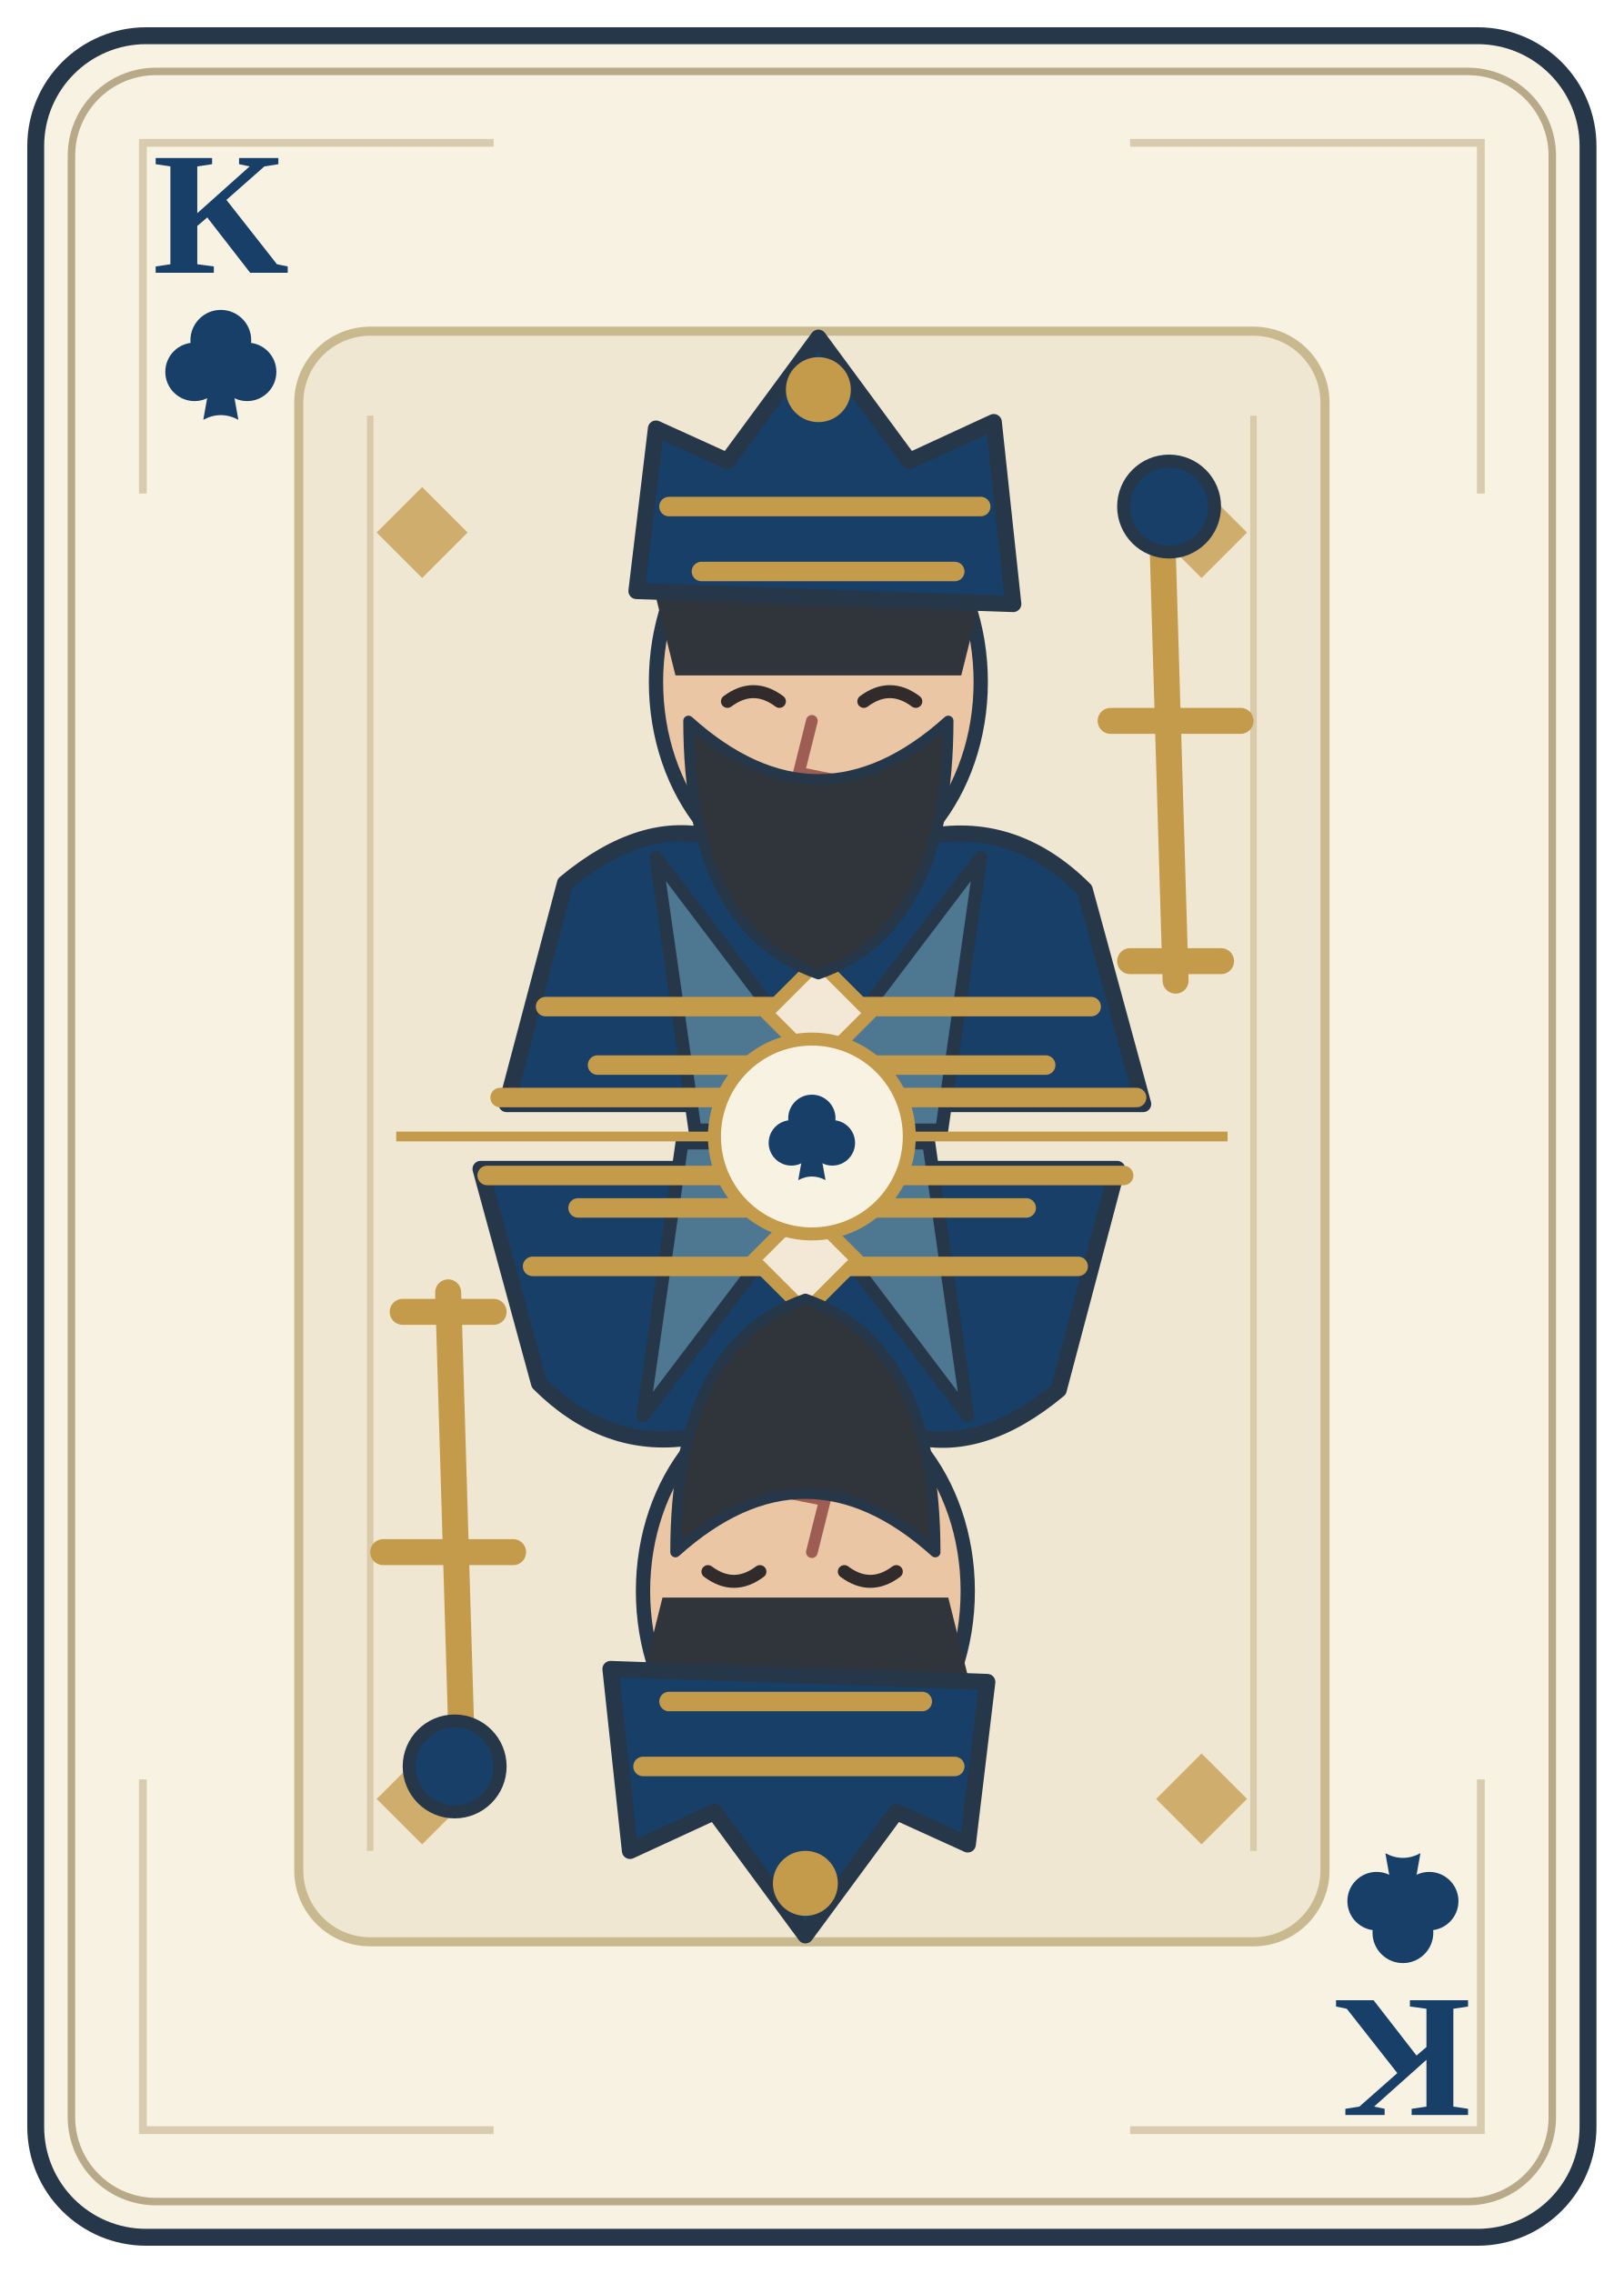
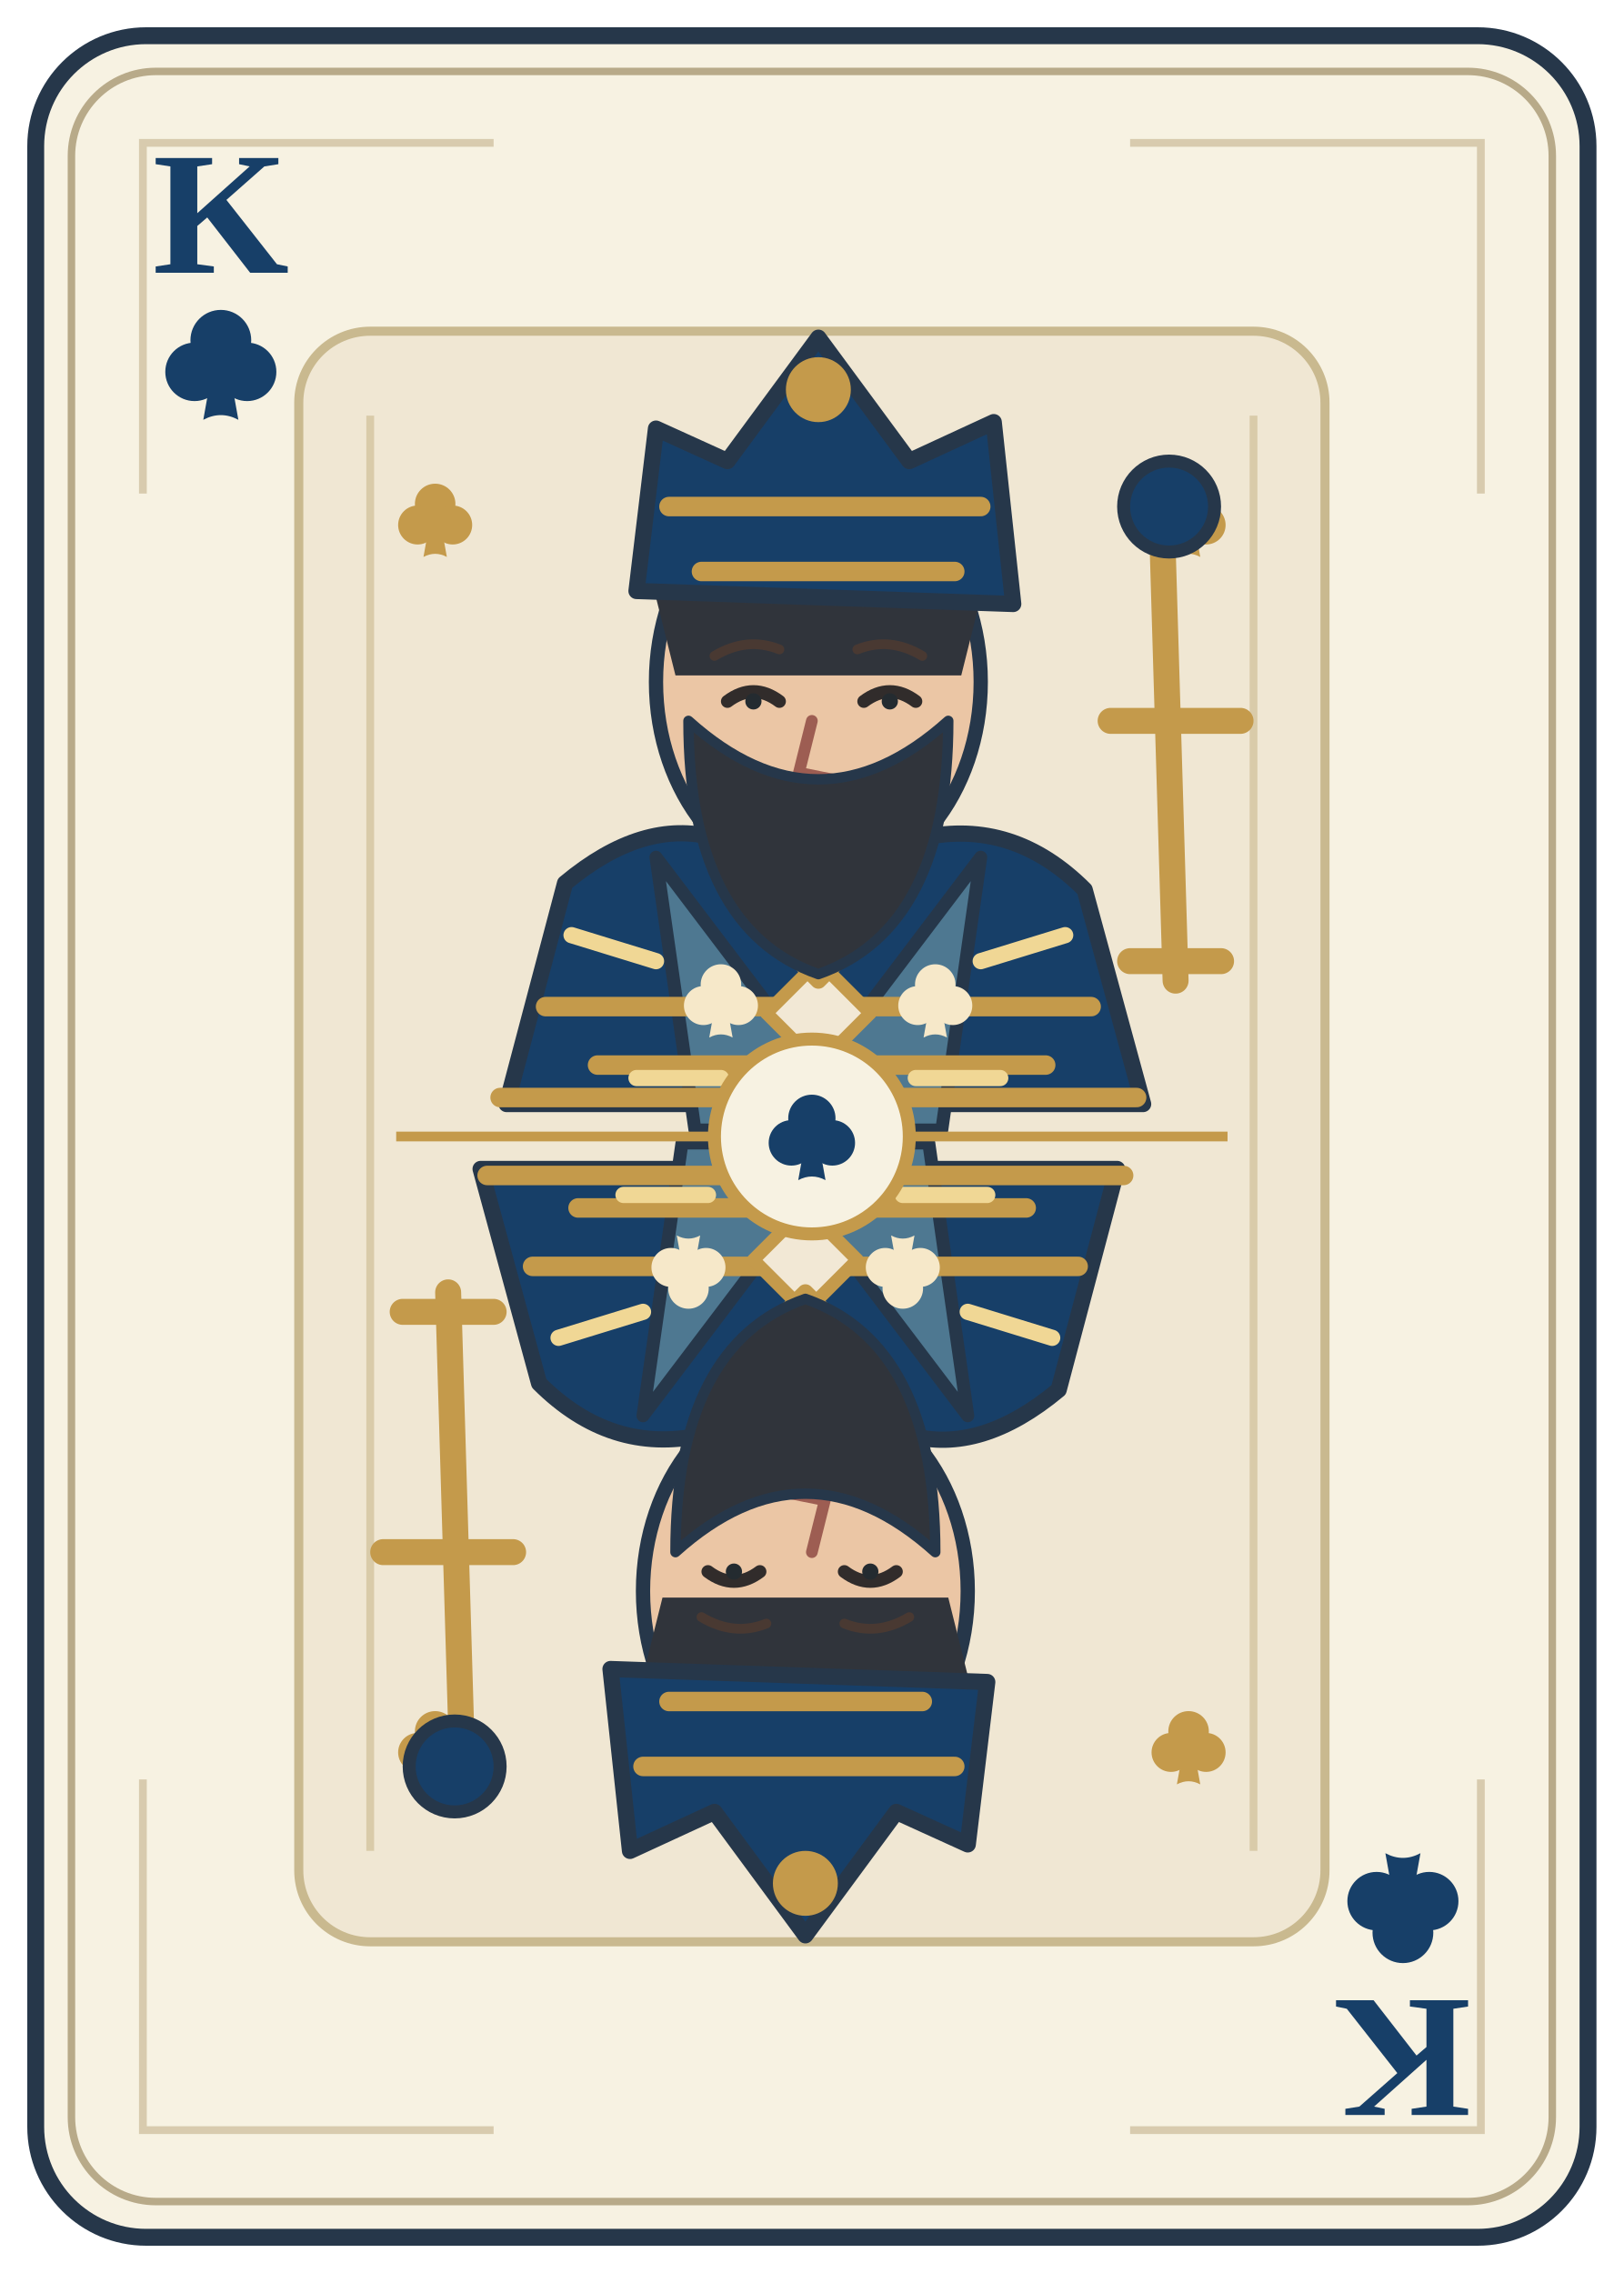
<svg xmlns="http://www.w3.org/2000/svg" width="63.5mm" height="88.9mm" viewBox="0 0 250 350" role="img" aria-label="K of Clubs">
  <rect x="5.5" y="5.5" width="239" height="339" rx="17" fill="#F7F2E2" stroke="#26374A" stroke-width="2.6" />
  <rect x="11" y="11" width="228" height="328" rx="13" fill="none" stroke="#B8AA89" stroke-width="1.15" />
  <path d="M22 76 V22 H76 M174 22 H228 V76 M22 274 V328 H76 M174 328 H228 V274" fill="none" stroke="#D8CBAE" stroke-width="1.2" />
  <rect x="46" y="51" width="158" height="248" rx="11" fill="#F0E7D3" stroke="#C9B98F" stroke-width="1.4" />
-   <path d="M57 64 V285 M193 64 V285" stroke="#D9CBA9" stroke-width="1" />
-   <path d="M65 75 l7 7 -7 7 -7 -7z M185 75 l7 7 -7 7 -7 -7z M65 270 l7 7 -7 7 -7 -7z M185 270 l7 7 -7 7 -7 -7z" fill="#C49A4B" opacity=".75" />
+   <path d="M57 64 V285 M193 64 V285" stroke="#D9CBA9" stroke-width="1.2" />
+   <g transform="translate(61.00 74.00) scale(0.012 0.012)" fill="#C49A4B">
+     <circle cx="500" cy="300" r="260" />
+     <circle cx="275" cy="570" r="250" />
+     <circle cx="725" cy="570" r="250" />
+     <path d="M420 590 Q500 540 580 590 L650 980 Q500 900 350 980 Z" />
+   </g>
+   <g transform="translate(177.00 74.00) scale(0.012 0.012)" fill="#C49A4B">
+     <circle cx="500" cy="300" r="260" />
+     <circle cx="275" cy="570" r="250" />
+     <circle cx="725" cy="570" r="250" />
+     <path d="M420 590 Q500 540 580 590 L650 980 Q500 900 350 980 Z" />
+   </g>
+   <g transform="translate(61.00 263.00) scale(0.012 0.012)" fill="#C49A4B">
+     <circle cx="500" cy="300" r="260" />
+     <circle cx="275" cy="570" r="250" />
+     <circle cx="725" cy="570" r="250" />
+     <path d="M420 590 Q500 540 580 590 L650 980 Q500 900 350 980 Z" />
+   </g>
+   <g transform="translate(177.00 263.00) scale(0.012 0.012)" fill="#C49A4B">
+     <circle cx="500" cy="300" r="260" />
+     <circle cx="275" cy="570" r="250" />
+     <circle cx="725" cy="570" r="250" />
+     <path d="M420 590 Q500 540 580 590 L650 980 Q500 900 350 980 Z" />
+   </g>
  <g>
    <g stroke-linejoin="round" stroke-linecap="round">
      <path d="M179 84 L181 151 M171 111 H191 M174 148 H188" fill="none" stroke="#C49A4B" stroke-width="4" stroke-linecap="round" />
      <circle cx="180" cy="78" r="7" fill="#173F68" stroke="#26374A" stroke-width="2" />
      <path d="M78 170 L87 136 Q99 126 110 129 L126 146 L142 129 Q156 126 167 137 L176 170 Z" fill="#173F68" stroke="#26374A" stroke-width="2.5" />
      <path d="M101 132 L126 165 L151 132 L145 174 L107 174 Z" fill="#4E7891" stroke="#26374A" stroke-width="2" />
      <path d="M84 155 H168 M92 164 H161" stroke="#C49A4B" stroke-width="3" />
      <path d="M126 148 l8 8 -8 8 -8 -8z" fill="#F2E8D5" stroke="#C49A4B" stroke-width="2" />
+       <path d="M88 144 L101 148 M164 144 L151 148 M98 166 H111 M141 166 H154" stroke="#F0D795" stroke-width="2.5" stroke-linecap="round" />
+       <g transform="translate(105.00 148.00) scale(0.012 0.012)" fill="#F6E8C9">
+         <circle cx="500" cy="300" r="260" />
+         <circle cx="275" cy="570" r="250" />
+         <circle cx="725" cy="570" r="250" />
+         <path d="M420 590 Q500 540 580 590 L650 980 Q500 900 350 980 Z" />
+       </g>
+       <g transform="translate(138.00 148.00) scale(0.012 0.012)" fill="#F6E8C9">
+         <circle cx="500" cy="300" r="260" />
+         <circle cx="275" cy="570" r="250" />
+         <circle cx="725" cy="570" r="250" />
+         <path d="M420 590 Q500 540 580 590 L650 980 Q500 900 350 980 Z" />
+       </g>
+       <path d="M116 141 L126 151 L136 141" fill="none" stroke="#C49A4B" stroke-width="2.5" stroke-linejoin="round" />
      <path d="M113 124 L113 137 L126 147 L139 137 L139 124" fill="#E6BD9D" stroke="#26374A" stroke-width="2" />
      <ellipse cx="126" cy="105" rx="25" ry="31" fill="#EBC6A5" stroke="#26374A" stroke-width="2.2" />
      <path d="M101 92 Q105 80 126 80 Q147 80 151 92 L148 104 L104 104 Z" fill="#30343B" />
+       <path d="M110 101 q5 -3 10 -1 M132 100 q5 -2 10 1" fill="none" stroke="#493932" stroke-width="1.5" />
      <path d="M112 108 q4 -3 8 0 M133 108 q4 -3 8 0" fill="none" stroke="#312C2B" stroke-width="2" />
+       <circle cx="116" cy="108" r="1.25" fill="#242B30" />
+       <circle cx="137" cy="108" r="1.25" fill="#242B30" />
      <path d="M125 111 l-2 8 5 1 M119 125 Q126 129 134 124" fill="none" stroke="#9D5D52" stroke-width="1.8" />
      <path d="M106 111 Q126 129 146 111 Q146 143 126 150 Q106 143 106 111 Z" fill="#30343B" stroke="#26374A" stroke-width="1.6" />
      <path d="M98 91 L101 66 L112 71 L126 52 L140 71 L153 65 L156 93 Z" fill="#173F68" stroke="#26374A" stroke-width="2.5" />
      <path d="M103 78 H151 M108 88 H147" stroke="#C49A4B" stroke-width="3" />
      <circle cx="126" cy="60" r="5" fill="#C49A4B" />
      <path d="M77 169 H175" stroke="#C49A4B" stroke-width="3" />
    </g>
  </g>
  <g transform="rotate(180 125 175)">
    <g stroke-linejoin="round" stroke-linecap="round">
      <path d="M179 84 L181 151 M171 111 H191 M174 148 H188" fill="none" stroke="#C49A4B" stroke-width="4" stroke-linecap="round" />
      <circle cx="180" cy="78" r="7" fill="#173F68" stroke="#26374A" stroke-width="2" />
      <path d="M78 170 L87 136 Q99 126 110 129 L126 146 L142 129 Q156 126 167 137 L176 170 Z" fill="#173F68" stroke="#26374A" stroke-width="2.5" />
      <path d="M101 132 L126 165 L151 132 L145 174 L107 174 Z" fill="#4E7891" stroke="#26374A" stroke-width="2" />
      <path d="M84 155 H168 M92 164 H161" stroke="#C49A4B" stroke-width="3" />
      <path d="M126 148 l8 8 -8 8 -8 -8z" fill="#F2E8D5" stroke="#C49A4B" stroke-width="2" />
+       <path d="M88 144 L101 148 M164 144 L151 148 M98 166 H111 M141 166 H154" stroke="#F0D795" stroke-width="2.5" stroke-linecap="round" />
+       <g transform="translate(105.00 148.00) scale(0.012 0.012)" fill="#F6E8C9">
+         <circle cx="500" cy="300" r="260" />
+         <circle cx="275" cy="570" r="250" />
+         <circle cx="725" cy="570" r="250" />
+         <path d="M420 590 Q500 540 580 590 L650 980 Q500 900 350 980 Z" />
+       </g>
+       <g transform="translate(138.00 148.00) scale(0.012 0.012)" fill="#F6E8C9">
+         <circle cx="500" cy="300" r="260" />
+         <circle cx="275" cy="570" r="250" />
+         <circle cx="725" cy="570" r="250" />
+         <path d="M420 590 Q500 540 580 590 L650 980 Q500 900 350 980 Z" />
+       </g>
+       <path d="M116 141 L126 151 L136 141" fill="none" stroke="#C49A4B" stroke-width="2.5" stroke-linejoin="round" />
      <path d="M113 124 L113 137 L126 147 L139 137 L139 124" fill="#E6BD9D" stroke="#26374A" stroke-width="2" />
      <ellipse cx="126" cy="105" rx="25" ry="31" fill="#EBC6A5" stroke="#26374A" stroke-width="2.2" />
      <path d="M101 92 Q105 80 126 80 Q147 80 151 92 L148 104 L104 104 Z" fill="#30343B" />
+       <path d="M110 101 q5 -3 10 -1 M132 100 q5 -2 10 1" fill="none" stroke="#493932" stroke-width="1.5" />
      <path d="M112 108 q4 -3 8 0 M133 108 q4 -3 8 0" fill="none" stroke="#312C2B" stroke-width="2" />
+       <circle cx="116" cy="108" r="1.25" fill="#242B30" />
+       <circle cx="137" cy="108" r="1.25" fill="#242B30" />
      <path d="M125 111 l-2 8 5 1 M119 125 Q126 129 134 124" fill="none" stroke="#9D5D52" stroke-width="1.8" />
      <path d="M106 111 Q126 129 146 111 Q146 143 126 150 Q106 143 106 111 Z" fill="#30343B" stroke="#26374A" stroke-width="1.6" />
      <path d="M98 91 L101 66 L112 71 L126 52 L140 71 L153 65 L156 93 Z" fill="#173F68" stroke="#26374A" stroke-width="2.5" />
      <path d="M103 78 H151 M108 88 H147" stroke="#C49A4B" stroke-width="3" />
      <circle cx="126" cy="60" r="5" fill="#C49A4B" />
      <path d="M77 169 H175" stroke="#C49A4B" stroke-width="3" />
    </g>
  </g>
  <path d="M61 175 H111 M139 175 H189" stroke="#C49A4B" stroke-width="1.5" />
  <circle cx="125" cy="175" r="15" fill="#F7F2E2" stroke="#C49A4B" stroke-width="2" />
  <g transform="translate(118.00 168.00) scale(0.014 0.014)" fill="#173F68">
    <circle cx="500" cy="300" r="260" />
    <circle cx="275" cy="570" r="250" />
    <circle cx="725" cy="570" r="250" />
    <path d="M420 590 Q500 540 580 590 L650 980 Q500 900 350 980 Z" />
  </g>
  <g fill="#173F68" text-anchor="middle">
    <text x="34" y="42" font-family="Georgia, 'Times New Roman', serif" font-size="27" font-weight="700">K</text>
    <g transform="translate(25.00 47.00) scale(0.018 0.018)" fill="#173F68">
      <circle cx="500" cy="300" r="260" />
      <circle cx="275" cy="570" r="250" />
      <circle cx="725" cy="570" r="250" />
      <path d="M420 590 Q500 540 580 590 L650 980 Q500 900 350 980 Z" />
    </g>
  </g>
  <g transform="rotate(180 125 175)">
    <g fill="#173F68" text-anchor="middle">
      <text x="34" y="42" font-family="Georgia, 'Times New Roman', serif" font-size="27" font-weight="700">K</text>
      <g transform="translate(25.00 47.00) scale(0.018 0.018)" fill="#173F68">
        <circle cx="500" cy="300" r="260" />
        <circle cx="275" cy="570" r="250" />
        <circle cx="725" cy="570" r="250" />
        <path d="M420 590 Q500 540 580 590 L650 980 Q500 900 350 980 Z" />
      </g>
    </g>
  </g>
</svg>
